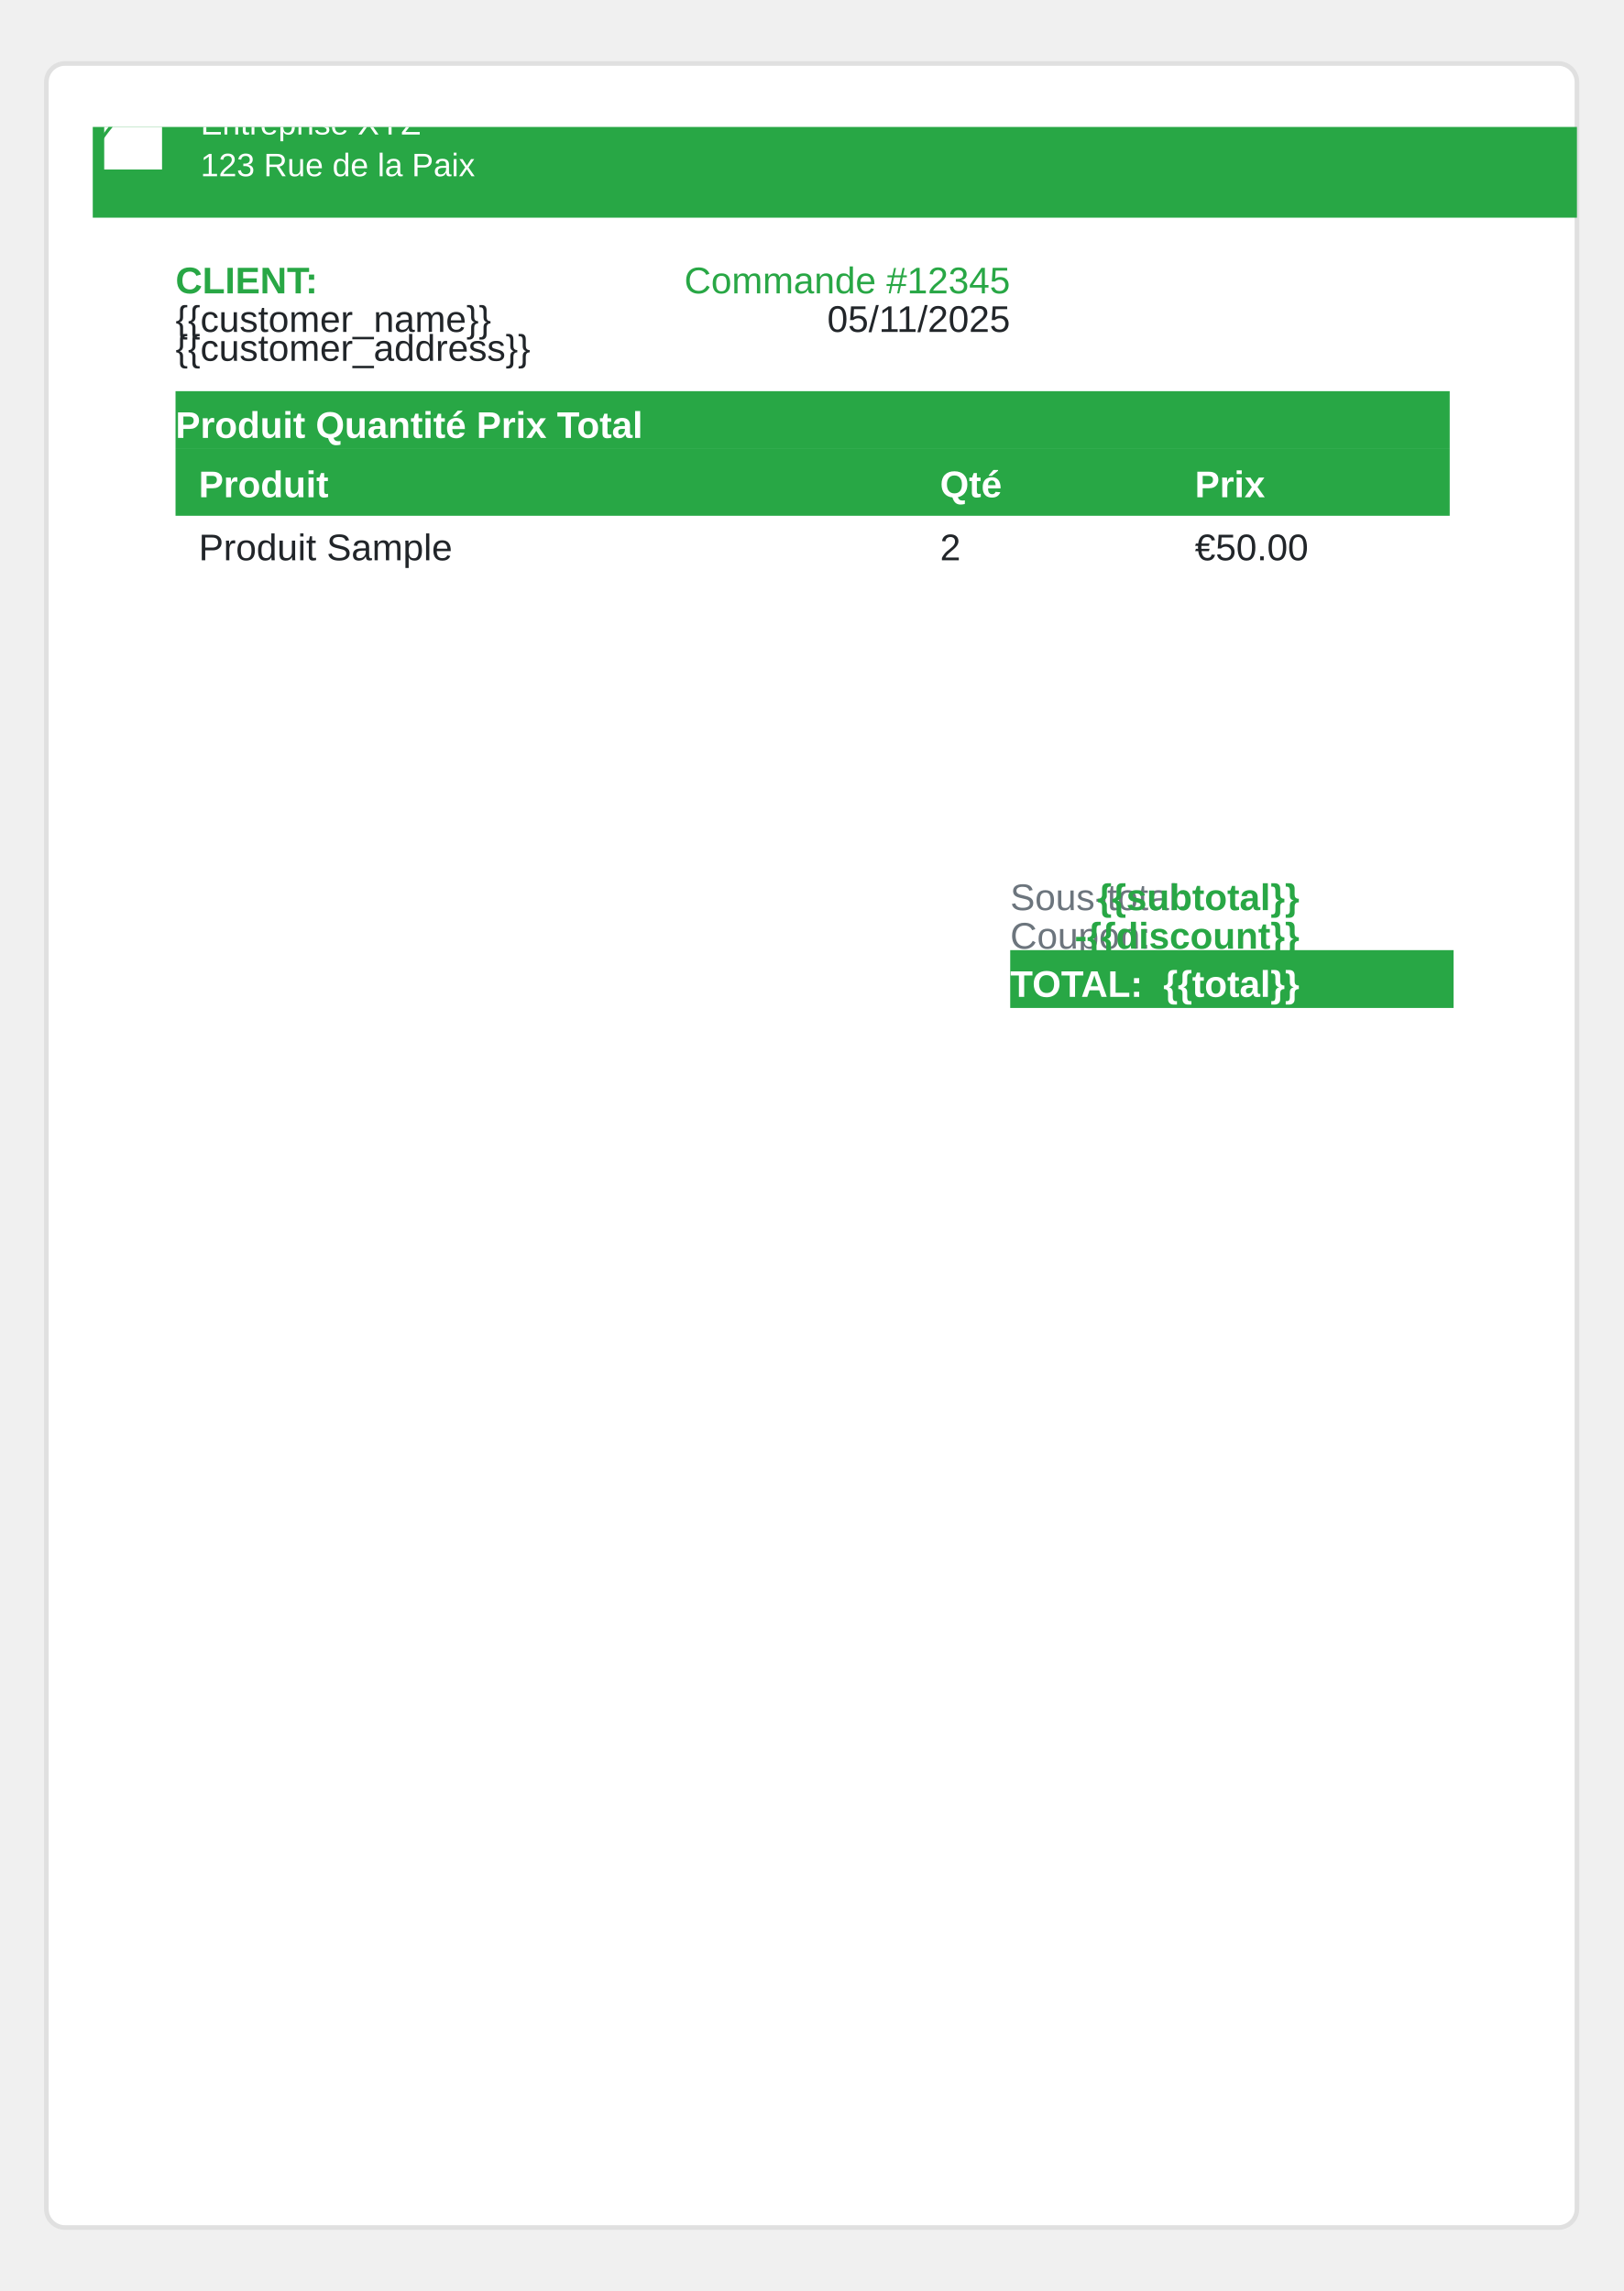
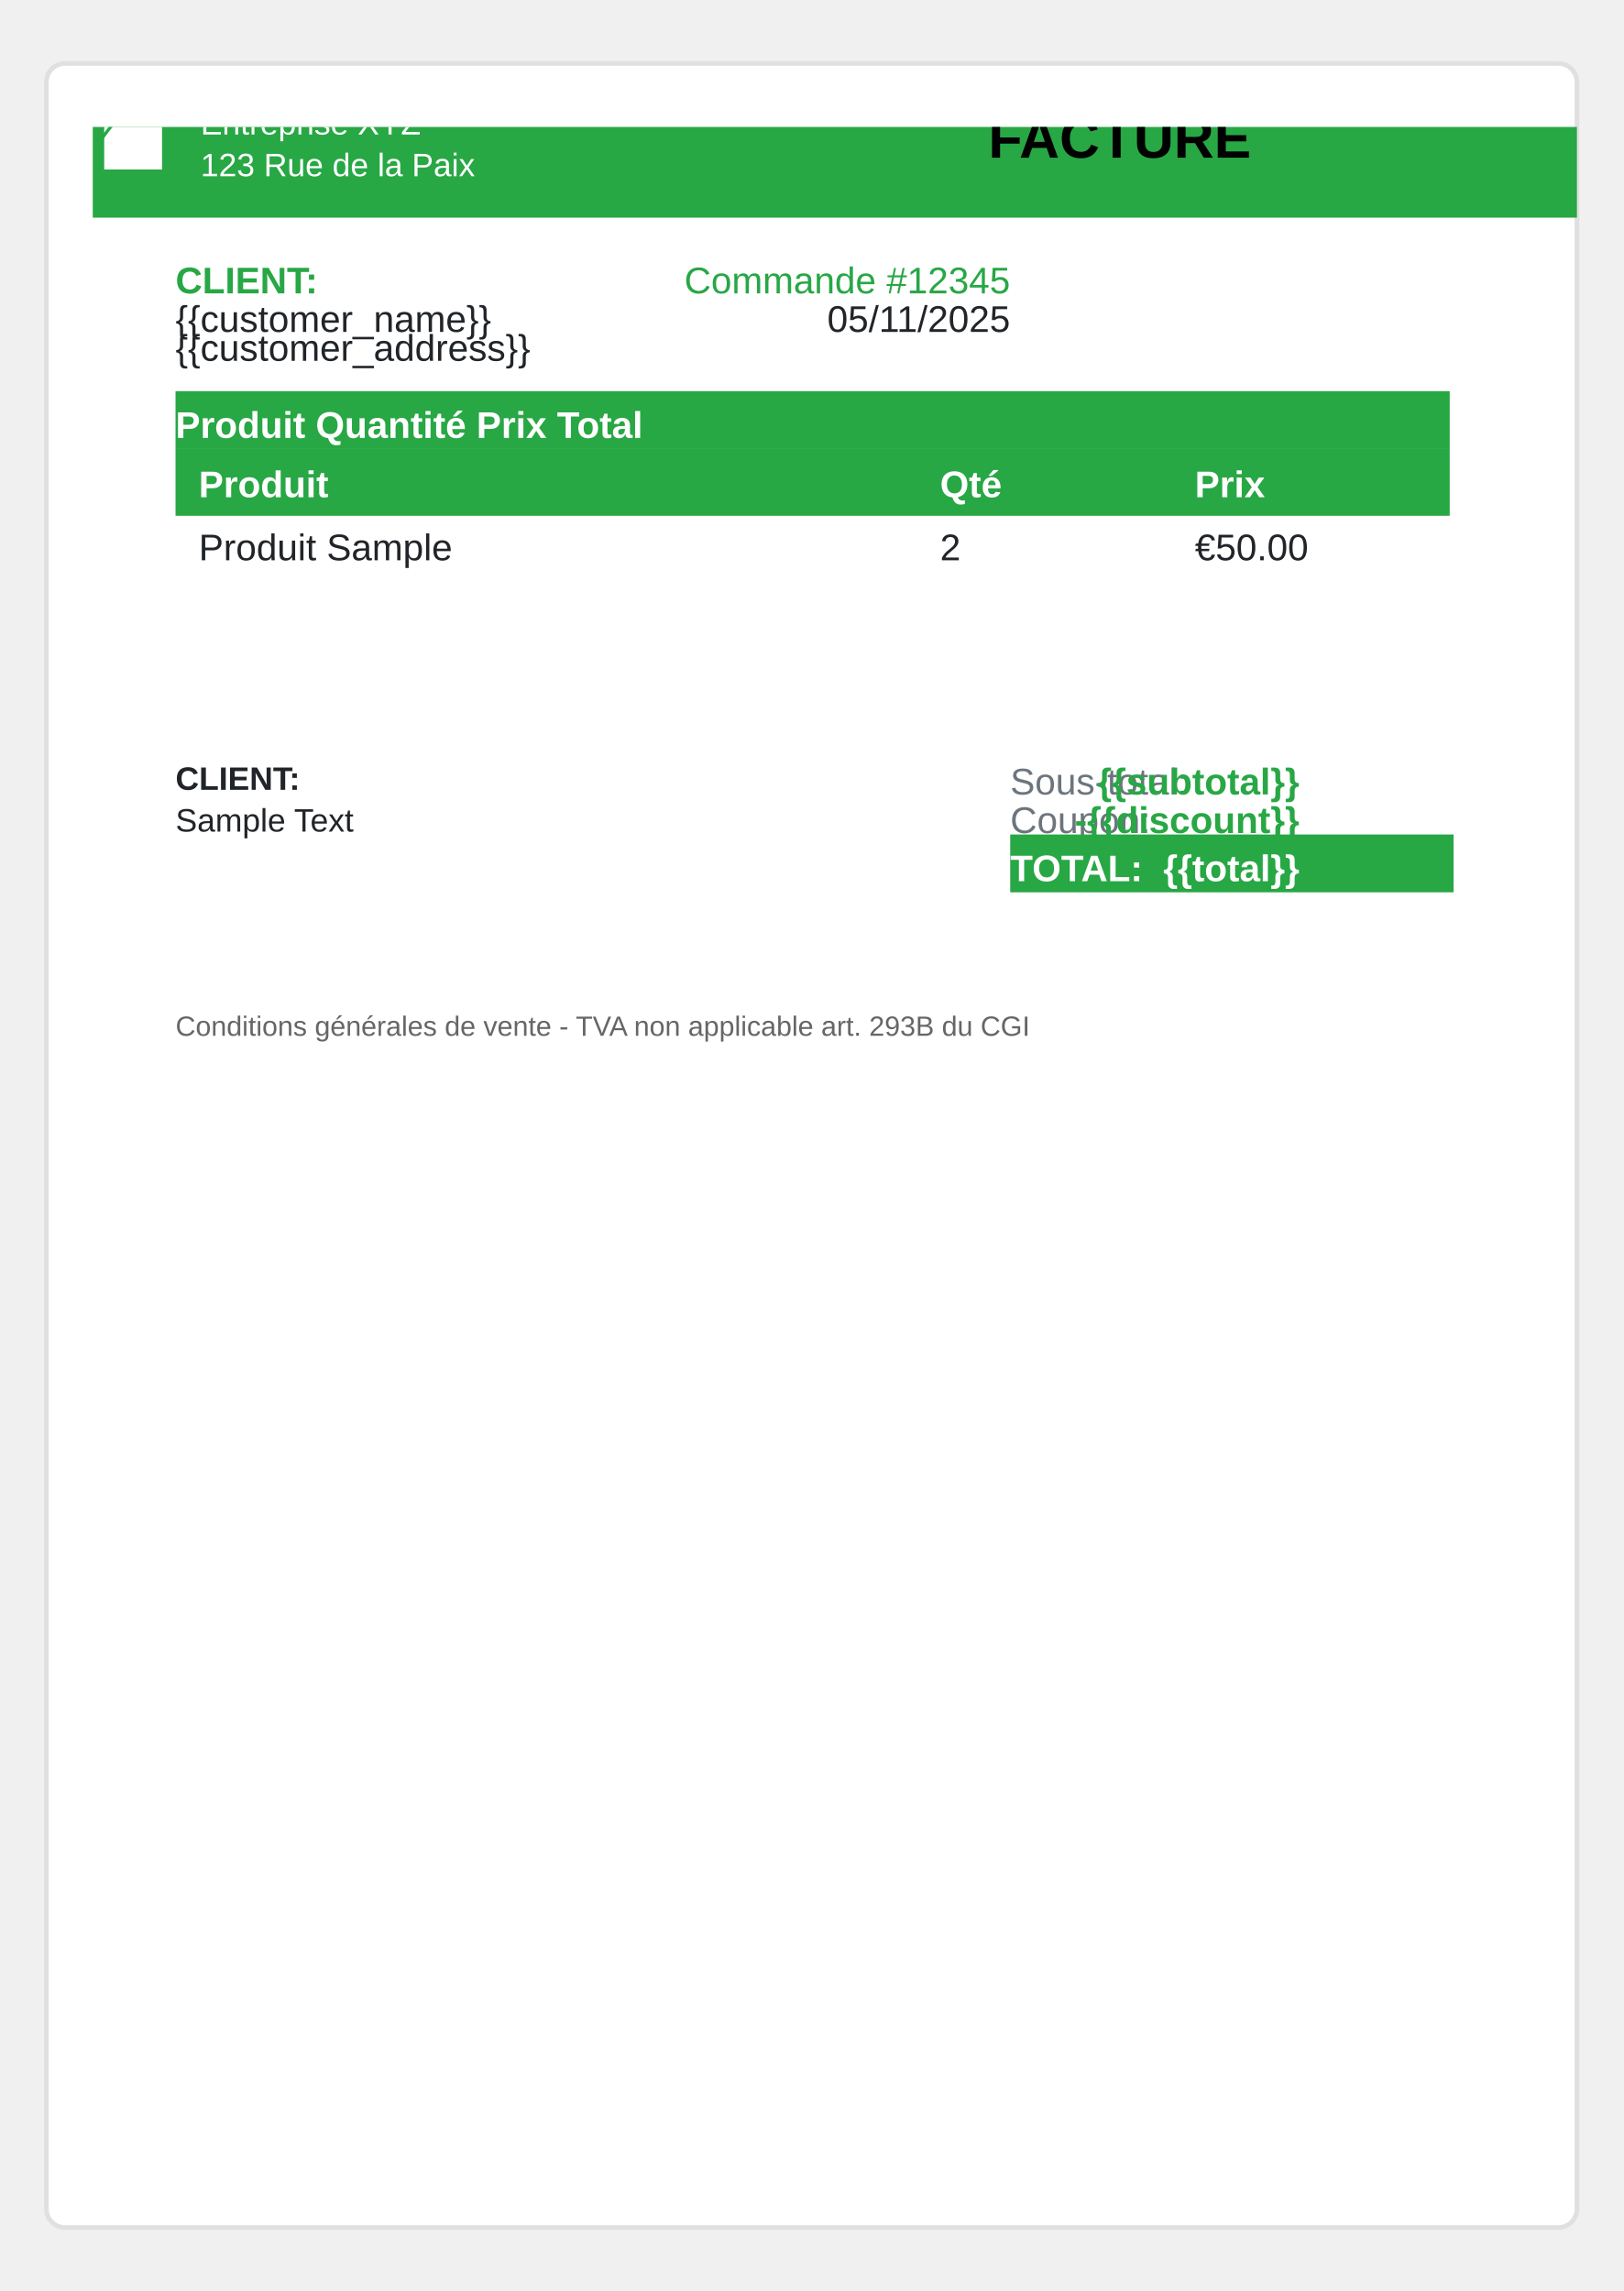
<svg xmlns="http://www.w3.org/2000/svg" width="350" height="494" viewBox="0 0 350 494">
  <rect x="12" y="15.69" width="330" height="466.62" fill="#f0f0f0" rx="4" />
  <rect x="10" y="13.69" width="330" height="466.62" fill="#ffffff" stroke="#e0e0e0" stroke-width="1" rx="4" />
  <defs>
    <clipPath id="pageClip">
      <rect x="10" y="13.69" width="330" height="466.62" />
    </clipPath>
  </defs>
  <g id="page-content" transform="translate(10,13.69)" clip-path="url(#pageClip)">
    <g id="header">
      <rect x="0" y="0" width="330" height="33.249" fill="#28a745" stroke="none" stroke-width="0" />
      <rect x="12.469" y="10.39" width="12.469" height="12.469" fill="#ffffff" stroke="none" stroke-width="0" />
      <text x="12.469" y="18.39" font-family="Arial" font-size="8" fill="#28a745" text-anchor="middle" font-weight="bold">✓</text>
      <rect x="27.846" y="70.655" width="274.723" height="12.469" fill="#28a745" stroke="none" stroke-width="0" />
      <text x="27.846" y="80.733" font-family="Arial" font-size="8" fill="#ffffff" text-anchor="start" font-weight="bold">Produit	Quantité	Prix	Total</text>
    </g>
    <g id="company-info">
      <text x="33.249" y="15.312" font-family="Arial" font-size="7" fill="#ffffff">Entreprise XYZ</text>
      <text x="33.249" y="24.312" font-family="Arial" font-size="7" fill="#ffffff">123 Rue de la Paix</text>
    </g>
    <g id="customer-info">
      <text x="27.846" y="49.562" font-family="Arial" font-size="8" fill="#28a745" text-anchor="start" font-weight="bold">CLIENT:</text>
      <text x="27.846" y="57.874" font-family="Arial" font-size="8" fill="#212529" text-anchor="start" font-weight="normal">{{customer_name}}</text>
      <text x="27.846" y="64.108" font-family="Arial" font-size="8" fill="#212529" text-anchor="start" font-weight="normal">{{customer_address}}</text>
+       <text x="27.846" y="156.622" font-family="Arial" font-size="7" fill="#212529" font-weight="bold">CLIENT:</text>
+       <text x="27.846" y="165.622" font-family="Arial" font-size="7" fill="#212529" font-weight="normal">Sample Text</text>
    </g>
    <g id="order-info">
+       <text x="259.761" y="20.312" font-family="Arial" font-size="12" fill="#000000" text-anchor="end" font-weight="bold">FACTURE</text>
      <text x="207.809" y="49.562" font-family="Arial" font-size="8" fill="#28a745" text-anchor="end">Commande #12345</text>
      <text x="207.809" y="57.874" font-family="Arial" font-size="8" fill="#212529" text-anchor="end">05/11/2025</text>
    </g>
    <g id="products-table">
      <rect x="27.846" y="83.123" width="274.723" height="14.4" fill="#28a745" />
      <text x="32.846" y="93.523" font-family="Arial" font-size="8" fill="#ffffff" font-weight="bold">Produit</text>
      <text x="192.68" y="93.523" font-family="Arial" font-size="8" fill="#ffffff" font-weight="bold">Qté</text>
      <text x="247.625" y="93.523" font-family="Arial" font-size="8" fill="#ffffff" font-weight="bold">Prix</text>
      <text x="32.846" y="107.123" font-family="Arial" font-size="8" fill="#212529">Produit Sample</text>
      <text x="192.68" y="107.123" font-family="Arial" font-size="8" fill="#212529">2</text>
      <text x="247.625" y="107.123" font-family="Arial" font-size="8" fill="#212529">€50.00</text>
    </g>
    <g id="order-totals">
-       <text x="207.809" y="182.559" font-family="Arial" font-size="8" fill="#6c757d" text-anchor="start" font-weight="normal">Sous-total:</text>
-       <text x="270.151" y="182.559" font-family="Arial" font-size="8" fill="#28a745" text-anchor="end" font-weight="bold">{{subtotal}}</text>
-       <text x="207.809" y="190.872" font-family="Arial" font-size="8" fill="#6c757d" text-anchor="start" font-weight="normal">Coupon:</text>
-       <text x="270.151" y="190.872" font-family="Arial" font-size="8" fill="#28a745" text-anchor="end" font-weight="bold">-{{discount}}</text>
-       <rect x="207.809" y="191.184" width="95.592" height="12.469" fill="#28a745" stroke="none" stroke-width="0" />
-       <text x="207.809" y="201.262" font-family="Arial" font-size="8" fill="#ffffff" text-anchor="start" font-weight="bold">TOTAL:</text>
-       <text x="270.151" y="201.262" font-family="Arial" font-size="8" fill="#ffffff" text-anchor="end" font-weight="bold">{{total}}</text>
+       <text x="207.809" y="157.622" font-family="Arial" font-size="8" fill="#6c757d" text-anchor="start" font-weight="normal">Sous-total:</text>
+       <text x="270.151" y="157.622" font-family="Arial" font-size="8" fill="#28a745" text-anchor="end" font-weight="bold">{{subtotal}}</text>
+       <text x="207.809" y="165.935" font-family="Arial" font-size="8" fill="#6c757d" text-anchor="start" font-weight="normal">Coupon:</text>
+       <text x="270.151" y="165.935" font-family="Arial" font-size="8" fill="#28a745" text-anchor="end" font-weight="bold">-{{discount}}</text>
+       <rect x="207.809" y="166.247" width="95.592" height="12.469" fill="#28a745" stroke="none" stroke-width="0" />
+       <text x="207.809" y="176.325" font-family="Arial" font-size="8" fill="#ffffff" text-anchor="start" font-weight="bold">TOTAL:</text>
+       <text x="270.151" y="176.325" font-family="Arial" font-size="8" fill="#ffffff" text-anchor="end" font-weight="bold">{{total}}</text>
    </g>
    <g id="footer">
+       <text x="27.846" y="209.652" font-family="Arial" font-size="6" fill="#666666">Conditions générales de vente - TVA non applicable art. 293B du CGI</text>
    </g>
  </g>
</svg>
